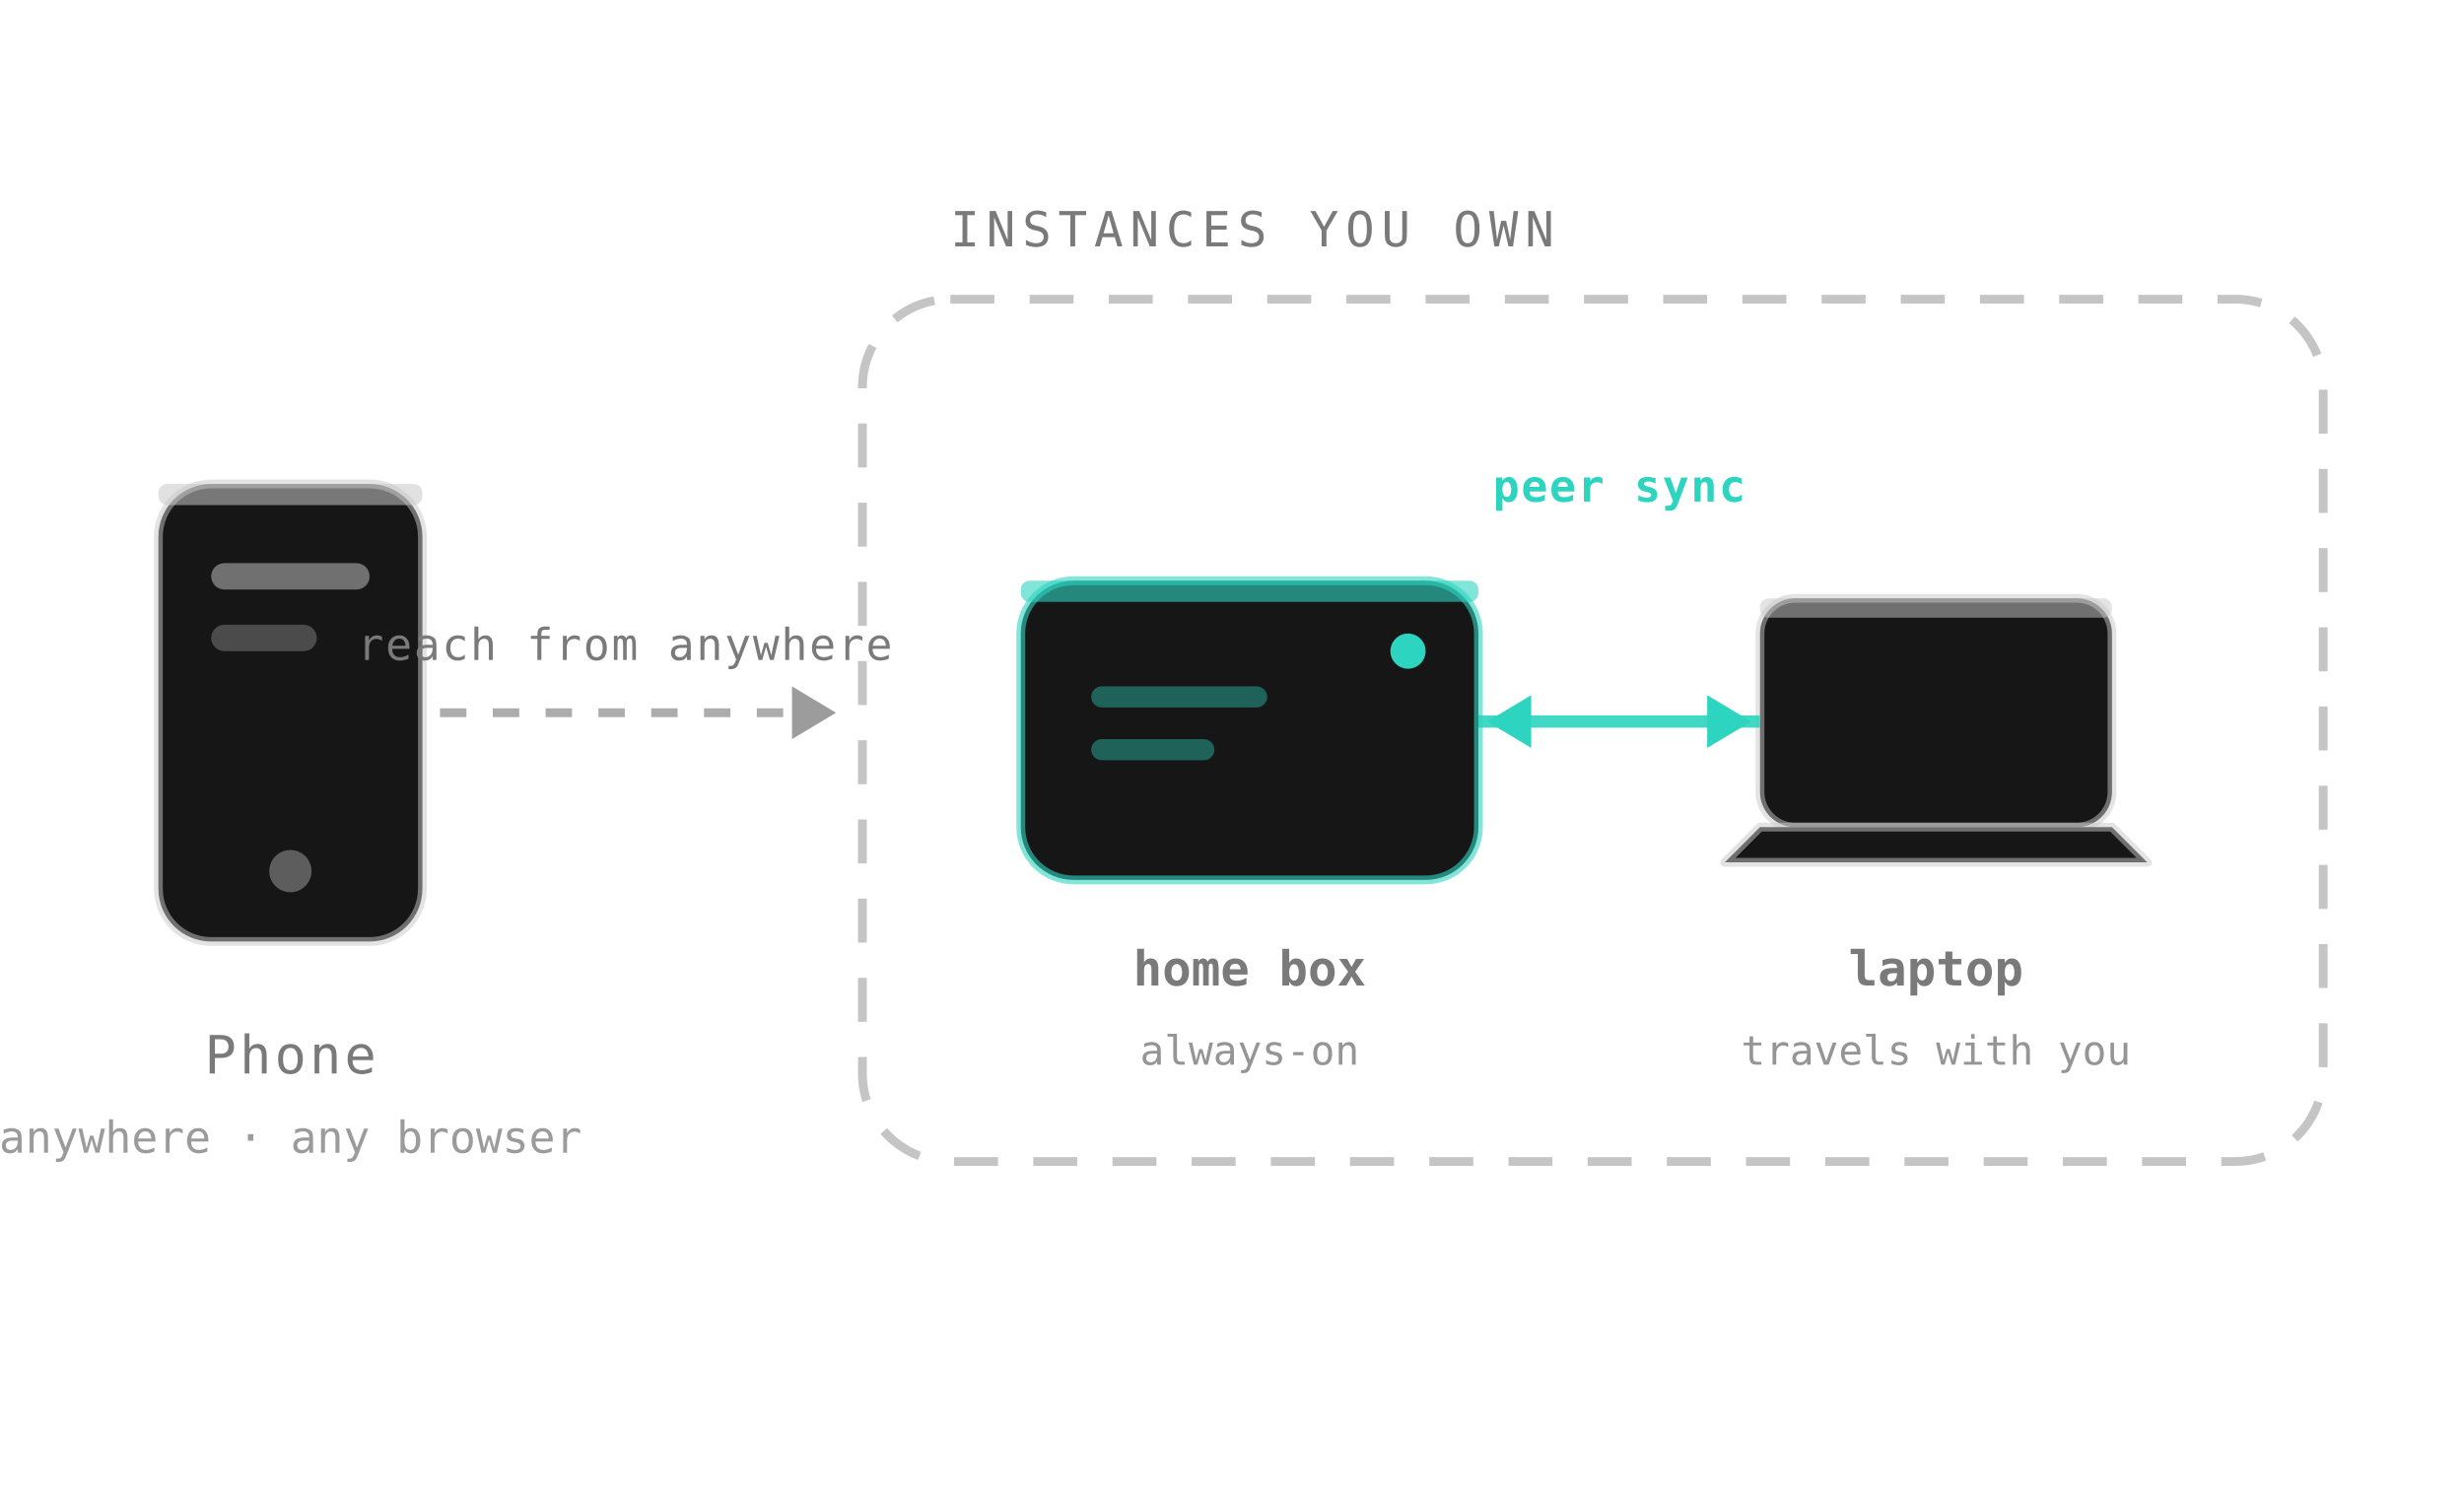
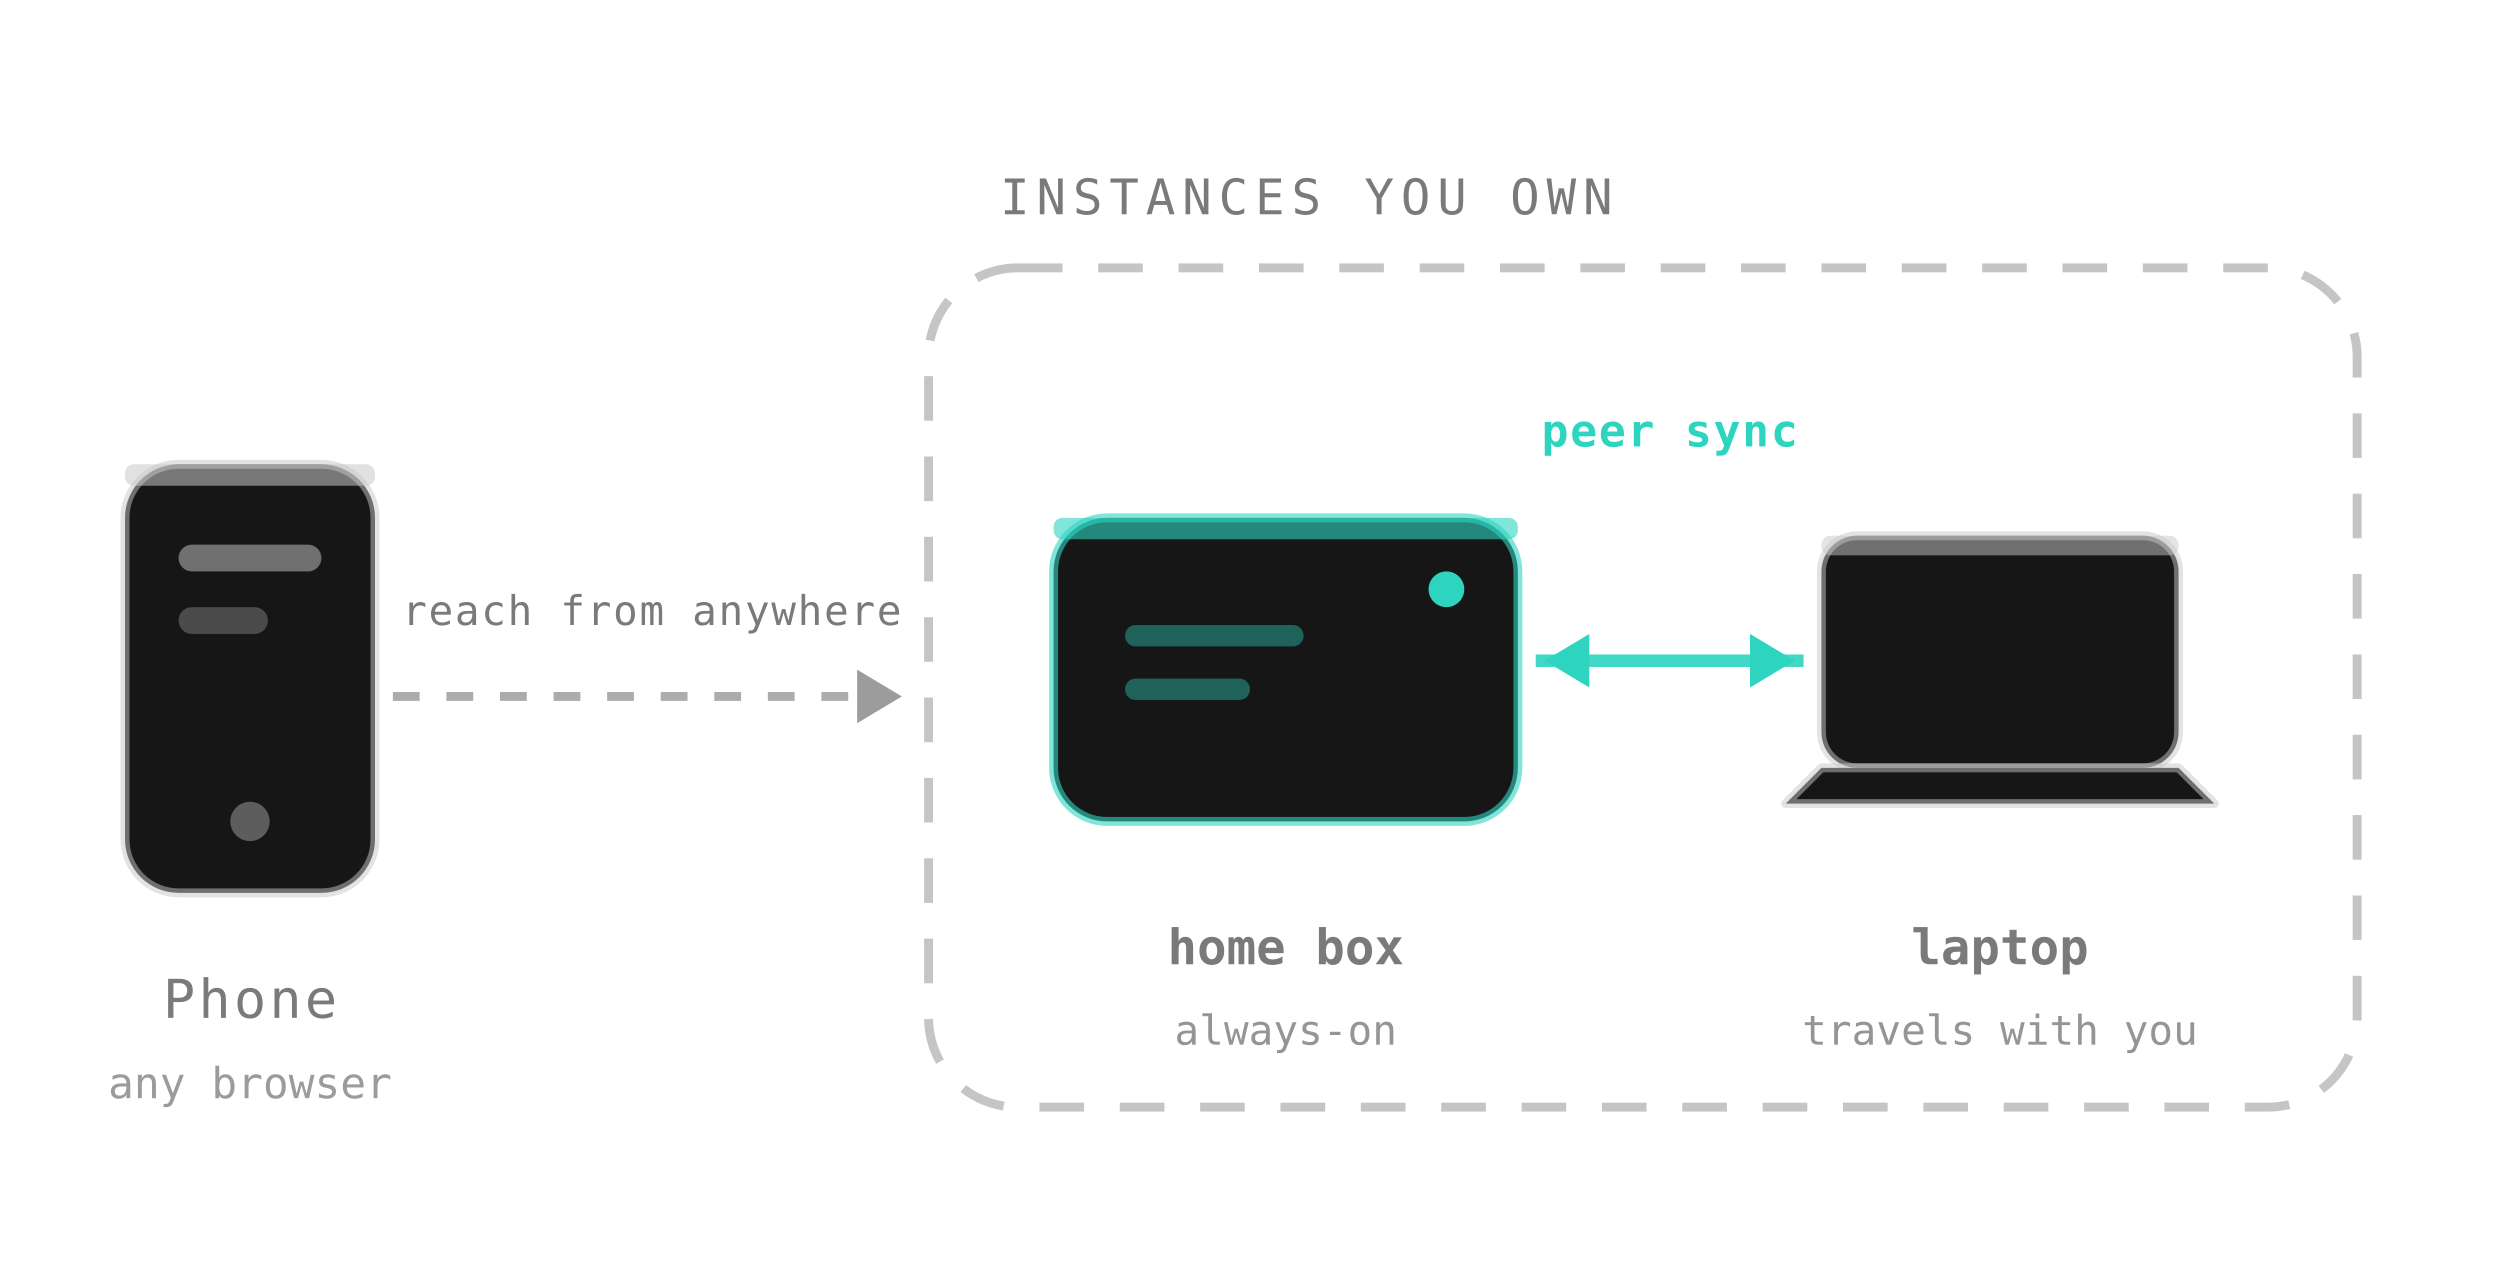
- <svg xmlns="http://www.w3.org/2000/svg" viewBox="0 0 280 170" role="img" aria-labelledby="hi-psync-title hi-psync-desc" preserveAspectRatio="xMidYMid meet" style="display:block;width:100%;height:auto" fill="none">
+ <svg xmlns="http://www.w3.org/2000/svg" viewBox="0 0 280 143" role="img" aria-labelledby="hi-psync-title hi-psync-desc" preserveAspectRatio="xMidYMid meet" style="display:block;width:100%;height:auto" fill="none">
  <g data-tone="secondary" color="#c9c9c9">
-     <rect x="18" y="55" width="30" height="52" rx="6" fill="#161616" stroke="currentColor" stroke-width="1" stroke-opacity="0.5" />
-     <rect x="18" y="55" width="30" height="2.4" rx="1" fill="currentColor" opacity="0.55" />
-     <rect x="24" y="64" width="18" height="3" rx="1.5" fill="currentColor" opacity="0.5" />
-     <rect x="24" y="71" width="12" height="3" rx="1.5" fill="currentColor" opacity="0.3" />
-     <circle cx="33" cy="99" r="2.4" fill="currentColor" opacity="0.4" />
+     <rect x="14" y="52" width="28" height="48" rx="6" fill="#161616" stroke="currentColor" stroke-width="1" stroke-opacity="0.5" />
+     <rect x="14" y="52" width="28" height="2.4" rx="1" fill="currentColor" opacity="0.55" />
+     <rect x="20" y="61" width="16" height="3" rx="1.5" fill="currentColor" opacity="0.5" />
+     <rect x="20" y="68" width="10" height="3" rx="1.5" fill="currentColor" opacity="0.3" />
+     <circle cx="28" cy="92" r="2.2" fill="currentColor" opacity="0.4" />
  </g>
  <g data-tone="faint" color="#7a7a7a">
-     <text fill="currentColor" x="33" y="122" text-anchor="middle" font-family="ui-monospace, 'SF Mono', 'JetBrains Mono', Menlo, monospace" font-size="6" letter-spacing="0.06em">Phone</text>
-     <text fill="currentColor" x="33" y="131" text-anchor="middle" font-family="ui-monospace, 'SF Mono', 'JetBrains Mono', Menlo, monospace" font-size="5" opacity="0.75">anywhere · any browser</text>
+     <text fill="currentColor" x="28" y="114" text-anchor="middle" font-family="ui-monospace, 'SF Mono', 'JetBrains Mono', Menlo, monospace" font-size="6" letter-spacing="0.06em">Phone</text>
+     <text fill="currentColor" x="28" y="123" text-anchor="middle" font-family="ui-monospace, 'SF Mono', 'JetBrains Mono', Menlo, monospace" font-size="4.8" opacity="0.75">any browser</text>
  </g>
  <g data-tone="ghost" color="#5a5a5a">
-     <line x1="50" y1="81" x2="92" y2="81" stroke="currentColor" stroke-width="1" stroke-dasharray="3 3" stroke-opacity="0.5" />
-     <path d="M90 78 L95 81 L90 84 Z" fill="currentColor" opacity="0.6" />
+     <line x1="44" y1="78" x2="98" y2="78" stroke="currentColor" stroke-width="1" stroke-dasharray="3 3" stroke-opacity="0.5" />
+     <path d="M96 75 L101 78 L96 81 Z" fill="currentColor" opacity="0.6" />
  </g>
  <g data-tone="faint" color="#7a7a7a">
-     <text fill="currentColor" x="71" y="75" text-anchor="middle" font-family="ui-monospace, 'SF Mono', 'JetBrains Mono', Menlo, monospace" font-size="5" letter-spacing="0.04em">reach from anywhere</text>
+     <text fill="currentColor" x="73" y="70" text-anchor="middle" font-family="ui-monospace, 'SF Mono', 'JetBrains Mono', Menlo, monospace" font-size="4.6" letter-spacing="0.04em">reach from anywhere</text>
  </g>
  <g data-tone="ghost" color="#5a5a5a">
-     <rect x="98" y="34" width="166" height="98" rx="10" stroke="currentColor" stroke-width="1" stroke-opacity="0.35" stroke-dasharray="5 4" fill="none" />
+     <rect x="104" y="30" width="160" height="94" rx="10" stroke="currentColor" stroke-width="1" stroke-opacity="0.35" stroke-dasharray="5 4" fill="none" />
  </g>
  <g data-tone="faint" color="#7a7a7a">
-     <text fill="currentColor" x="108" y="28" font-family="ui-monospace, 'SF Mono', 'JetBrains Mono', Menlo, monospace" font-size="5.5" letter-spacing="0.14em">INSTANCES YOU OWN</text>
+     <text fill="currentColor" x="112" y="24" font-family="ui-monospace, 'SF Mono', 'JetBrains Mono', Menlo, monospace" font-size="5.5" letter-spacing="0.14em">INSTANCES YOU OWN</text>
  </g>
  <g data-tone="good" color="#2dd4bf">
-     <rect x="116" y="66" width="52" height="34" rx="6" fill="#161616" stroke="currentColor" stroke-width="1" stroke-opacity="0.6" />
-     <rect x="116" y="66" width="52" height="2.4" rx="1" fill="currentColor" opacity="0.6" />
-     <circle cx="160" cy="74" r="2" fill="currentColor" />
-     <rect x="124" y="78" width="20" height="2.4" rx="1.2" fill="currentColor" opacity="0.4" />
-     <rect x="124" y="84" width="14" height="2.4" rx="1.2" fill="currentColor" opacity="0.4" />
+     <rect x="118" y="58" width="52" height="34" rx="6" fill="#161616" stroke="currentColor" stroke-width="1" stroke-opacity="0.6" />
+     <rect x="118" y="58" width="52" height="2.4" rx="1" fill="currentColor" opacity="0.6" />
+     <circle cx="162" cy="66" r="2" fill="currentColor" />
+     <rect x="126" y="70" width="20" height="2.4" rx="1.2" fill="currentColor" opacity="0.4" />
+     <rect x="126" y="76" width="14" height="2.4" rx="1.2" fill="currentColor" opacity="0.4" />
  </g>
  <g data-tone="faint" color="#7a7a7a">
-     <text fill="currentColor" x="142" y="112" text-anchor="middle" font-family="ui-monospace, 'SF Mono', 'JetBrains Mono', Menlo, monospace" font-size="5.5" font-weight="700">home box</text>
-     <text fill="currentColor" x="142" y="121" text-anchor="middle" font-family="ui-monospace, 'SF Mono', 'JetBrains Mono', Menlo, monospace" font-size="4.6" opacity="0.8">always-on</text>
+     <text fill="currentColor" x="144" y="108" text-anchor="middle" font-family="ui-monospace, 'SF Mono', 'JetBrains Mono', Menlo, monospace" font-size="5.5" font-weight="700">home box</text>
+     <text fill="currentColor" x="144" y="117" text-anchor="middle" font-family="ui-monospace, 'SF Mono', 'JetBrains Mono', Menlo, monospace" font-size="4.6" opacity="0.8">always-on</text>
  </g>
  <g data-tone="secondary" color="#c9c9c9">
-     <rect x="200" y="68" width="40" height="26" rx="4" fill="#161616" stroke="currentColor" stroke-width="1" stroke-opacity="0.5" />
-     <rect x="200" y="68" width="40" height="2.2" rx="1" fill="currentColor" opacity="0.5" />
-     <path d="M196 98 L244 98 L240 94 L200 94 Z" fill="#161616" stroke="currentColor" stroke-width="1" stroke-opacity="0.5" stroke-linejoin="round" />
+     <rect x="204" y="60" width="40" height="26" rx="4" fill="#161616" stroke="currentColor" stroke-width="1" stroke-opacity="0.5" />
+     <rect x="204" y="60" width="40" height="2.2" rx="1" fill="currentColor" opacity="0.5" />
+     <path d="M200 90 L248 90 L244 86 L204 86 Z" fill="#161616" stroke="currentColor" stroke-width="1" stroke-opacity="0.5" stroke-linejoin="round" />
  </g>
  <g data-tone="faint" color="#7a7a7a">
-     <text fill="currentColor" x="220" y="112" text-anchor="middle" font-family="ui-monospace, 'SF Mono', 'JetBrains Mono', Menlo, monospace" font-size="5.5" font-weight="700">laptop</text>
-     <text fill="currentColor" x="220" y="121" text-anchor="middle" font-family="ui-monospace, 'SF Mono', 'JetBrains Mono', Menlo, monospace" font-size="4.6" opacity="0.8">travels with you</text>
+     <text fill="currentColor" x="224" y="108" text-anchor="middle" font-family="ui-monospace, 'SF Mono', 'JetBrains Mono', Menlo, monospace" font-size="5.5" font-weight="700">laptop</text>
+     <text fill="currentColor" x="224" y="117" text-anchor="middle" font-family="ui-monospace, 'SF Mono', 'JetBrains Mono', Menlo, monospace" font-size="4.6" opacity="0.8">travels with you</text>
  </g>
  <g data-tone="accent" color="#2dd4bf">
-     <line x1="168" y1="82" x2="200" y2="82" stroke="currentColor" stroke-width="1.4" stroke-opacity="0.9" />
-     <path d="M174 79 L169 82 L174 85 Z" fill="currentColor" />
-     <path d="M194 79 L199 82 L194 85 Z" fill="currentColor" />
-     <text fill="currentColor" x="184" y="57" text-anchor="middle" font-family="ui-monospace, 'SF Mono', 'JetBrains Mono', Menlo, monospace" font-size="5" font-weight="700" letter-spacing="0.04em">peer sync</text>
+     <line x1="172" y1="74" x2="202" y2="74" stroke="currentColor" stroke-width="1.4" stroke-opacity="0.9" />
+     <path d="M178 71 L173 74 L178 77 Z" fill="currentColor" />
+     <path d="M196 71 L201 74 L196 77 Z" fill="currentColor" />
+     <text fill="currentColor" x="187" y="50" text-anchor="middle" font-family="ui-monospace, 'SF Mono', 'JetBrains Mono', Menlo, monospace" font-size="5" font-weight="700" letter-spacing="0.04em">peer sync</text>
  </g>
</svg>
